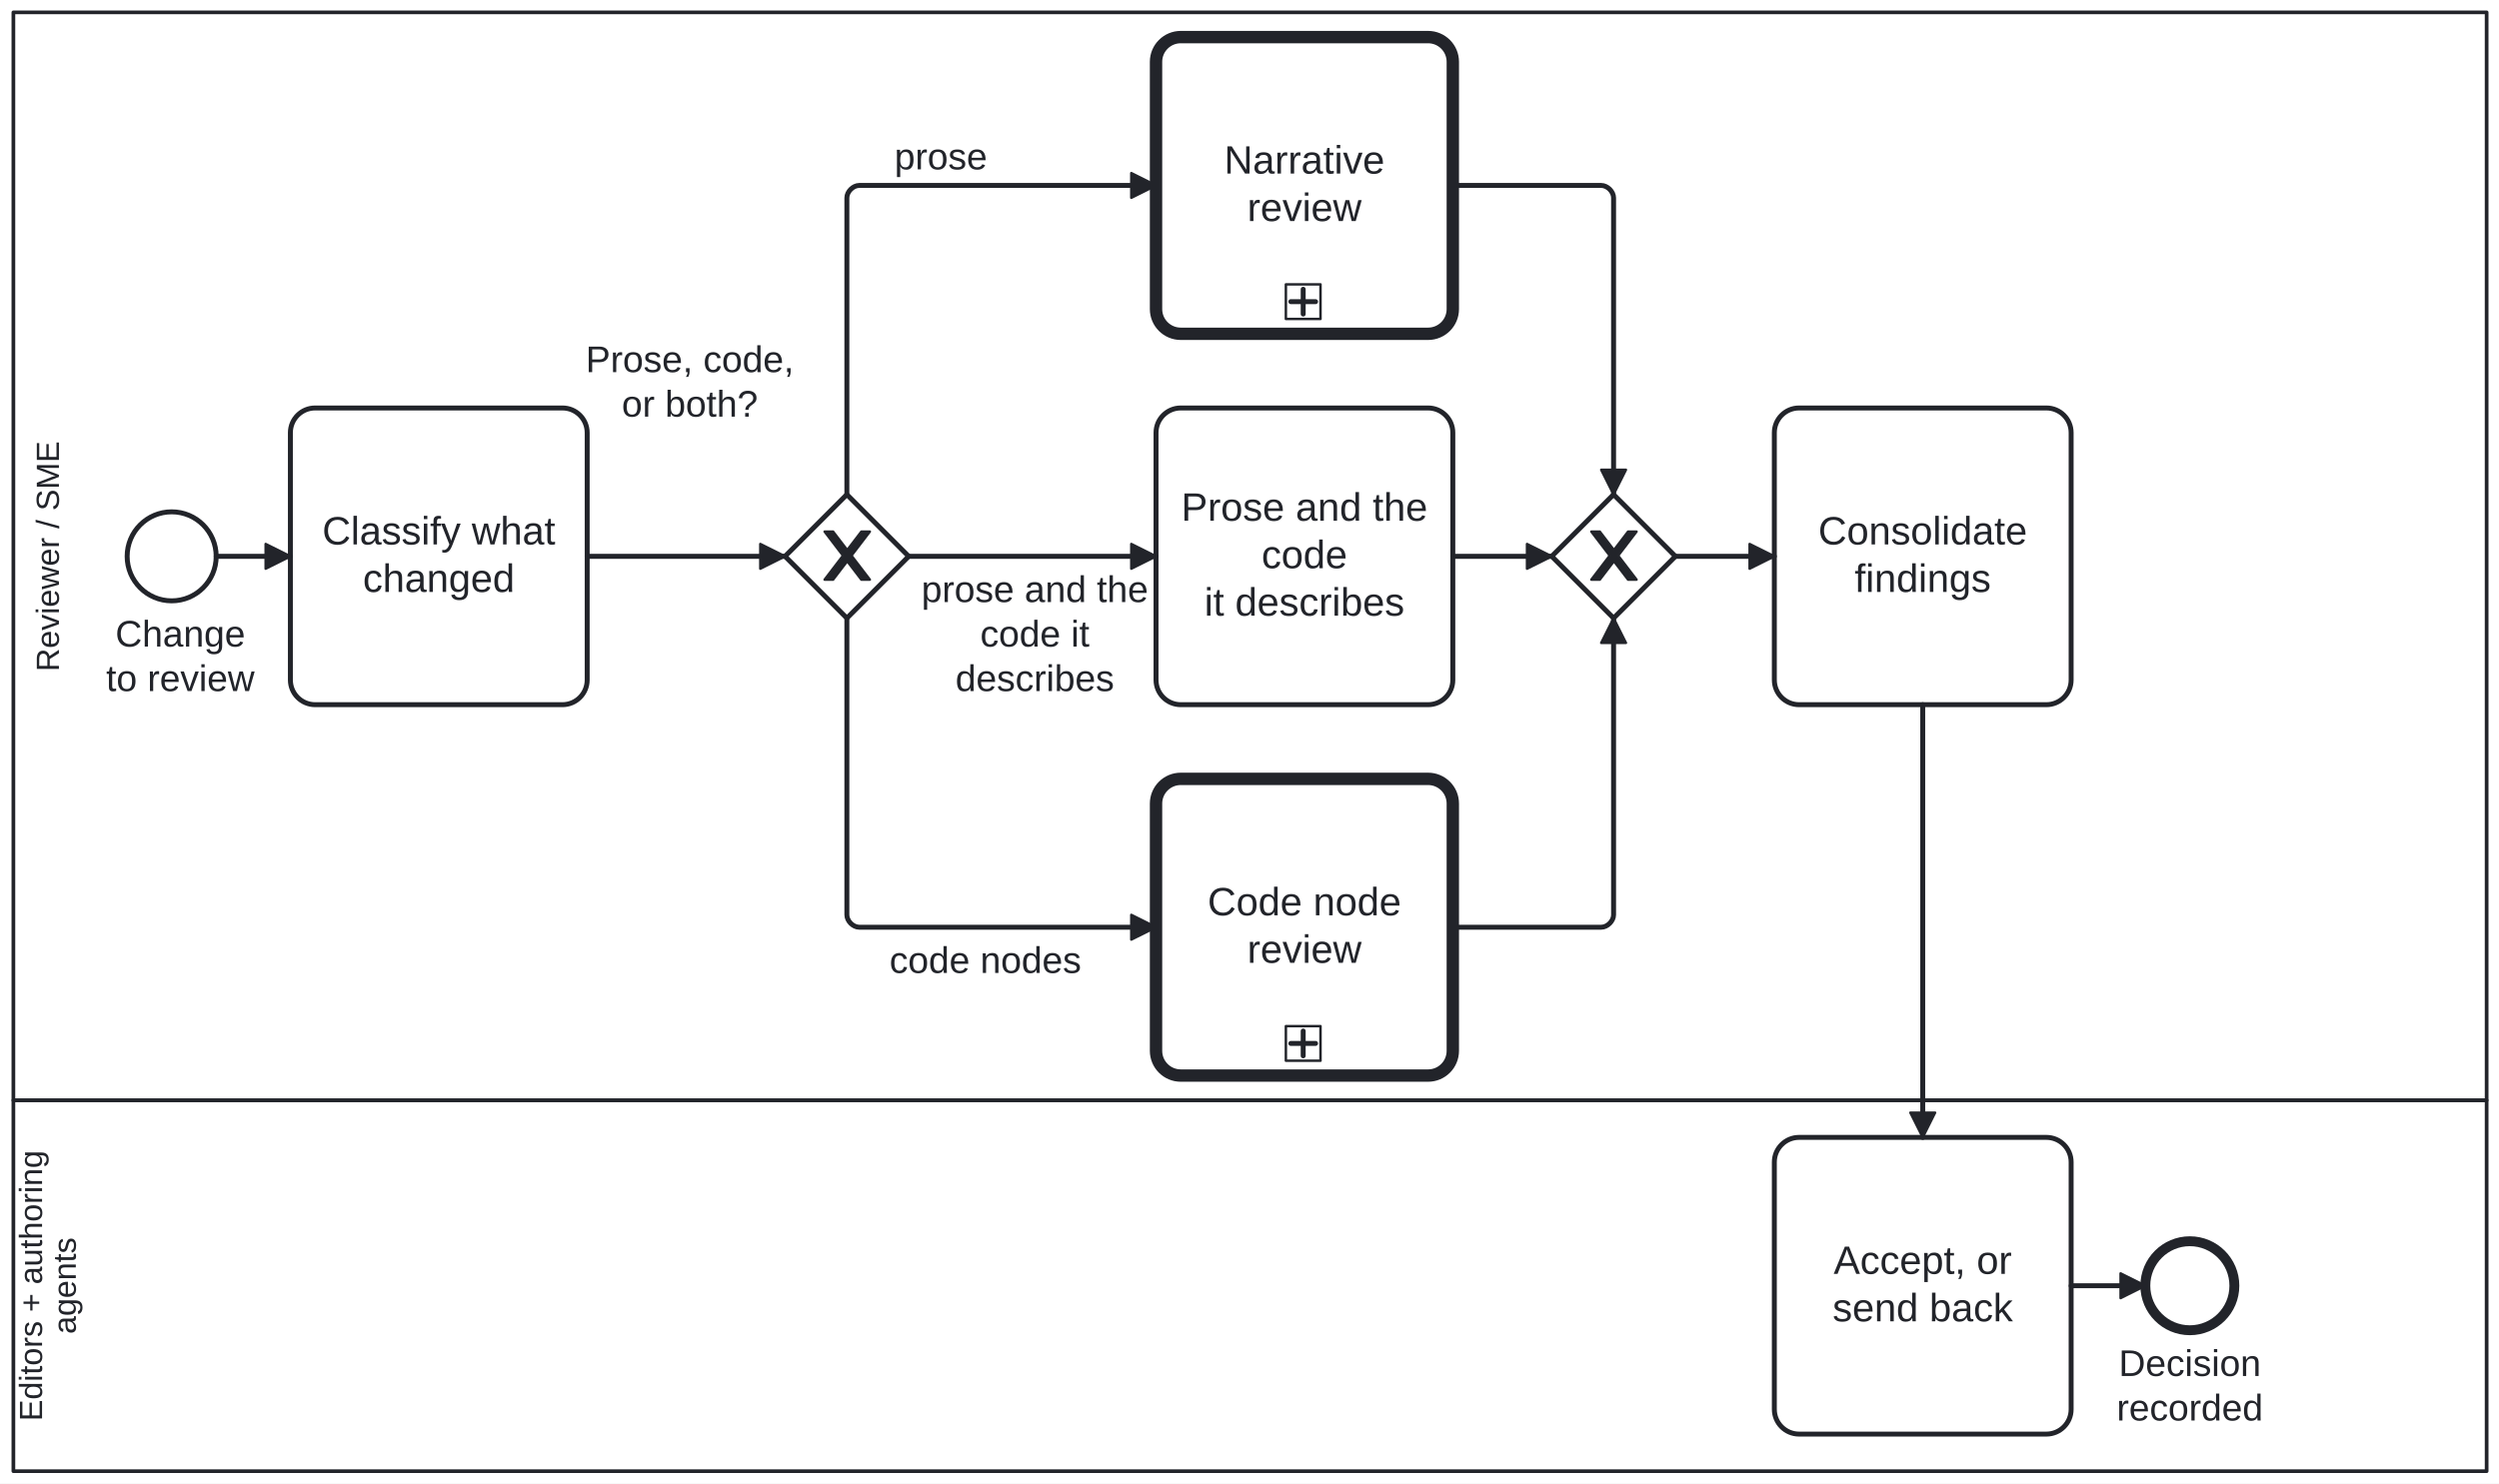
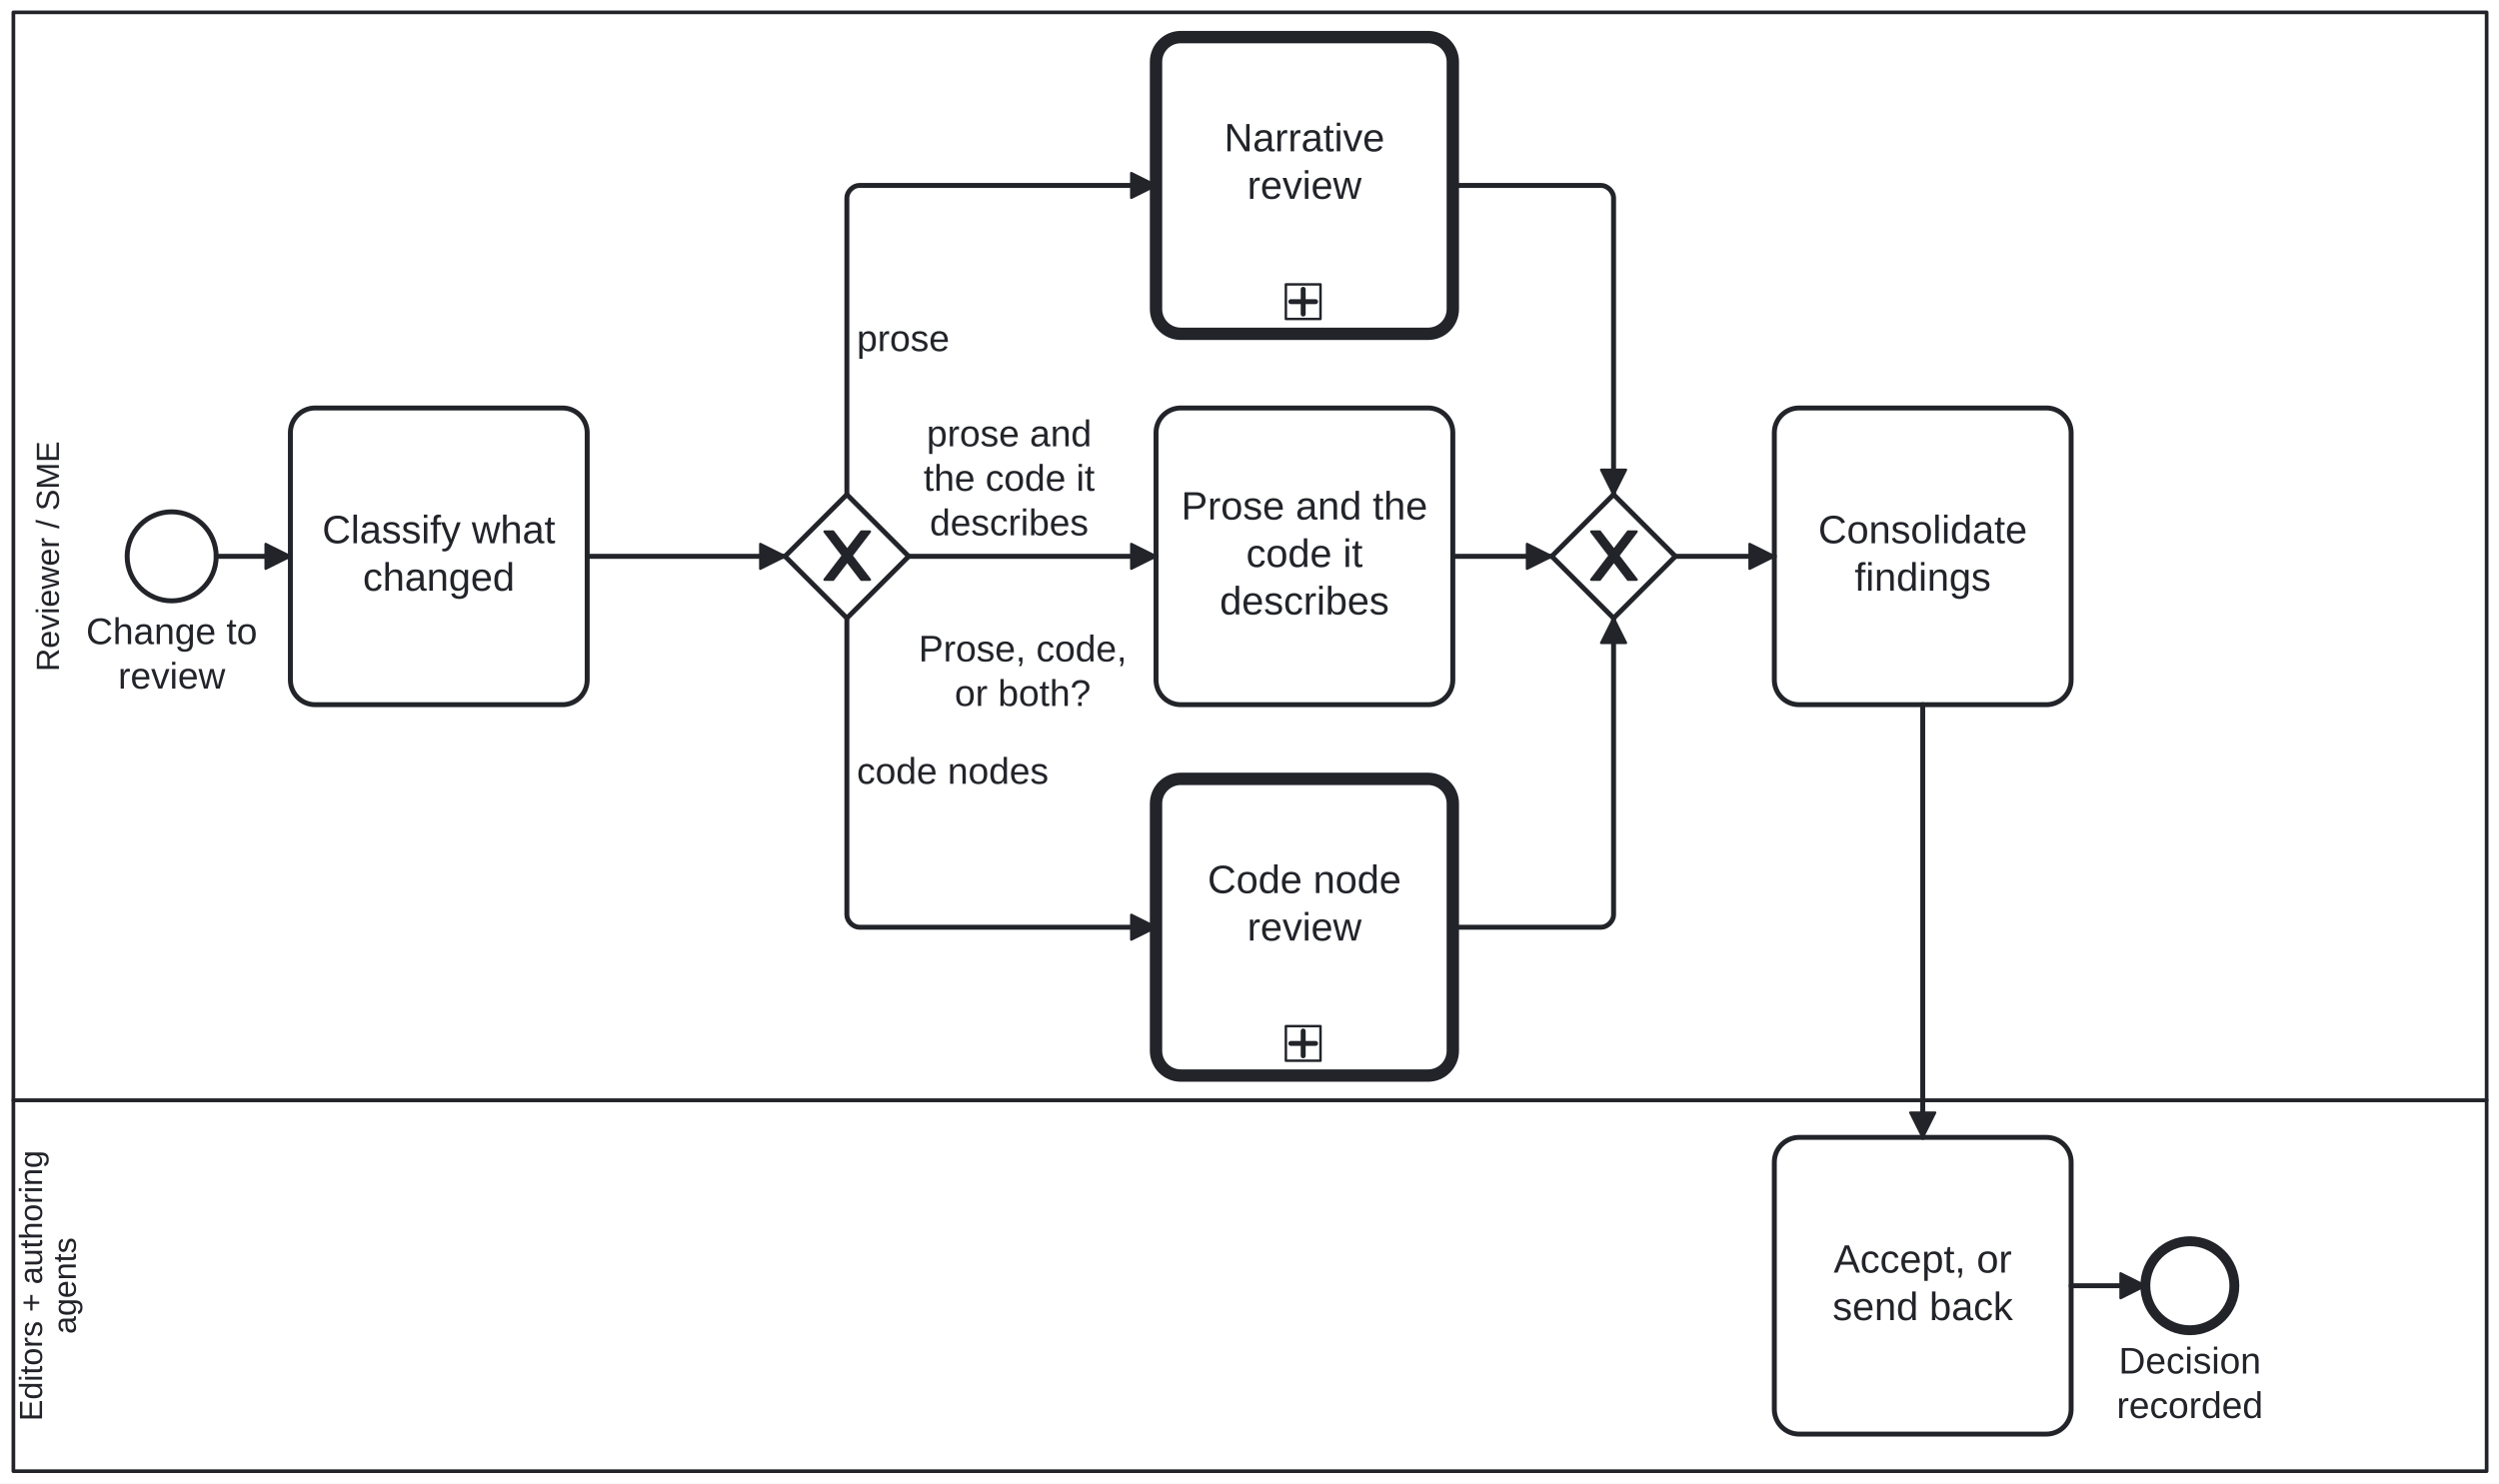
<svg xmlns="http://www.w3.org/2000/svg" width="100%" style="max-width:100%;height:auto" viewBox="154.587 75 1010.412 600" version="1.1">
  <rect x="154.587" y="75" width="1010.412" height="600" fill="#ffffff" />
  <g class="djs-group">
    <g class="djs-element djs-shape" data-element-id="Lane_EditorDecides" style="display: block;" transform="matrix(1 0 0 1 160 520)">
      <g class="djs-visual">
        <rect x="0" y="0" width="1000" height="150" rx="0" ry="0" style="stroke-linecap: round; stroke-linejoin: round; stroke: rgb(34, 36, 42); stroke-width: 1.5px; fill: white; fill-opacity: 0.25;" />
        <text lineHeight="1.05" class="djs-label" transform="matrix(-1.83697e-16 -1 1 -1.83697e-16 0 150)" style="font-family: Arial, sans-serif; font-size: 13px; font-weight: normal; fill: rgb(34, 36, 42);">
-           <tspan x="20.258" y="11.588">Editors + authoring </tspan>
+           <tspan x="20.258" y="11.588">Editors + authoring</tspan>
          <tspan x="55.484" y="25.238">agents</tspan>
        </text>
      </g>
      <rect class="djs-hit djs-hit-all" x="0" y="0" width="1000" height="150" style="fill: none; stroke-opacity: 0; stroke: white; stroke-width: 15px;" />
    </g>
  </g>
  <g class="djs-group">
    <g class="djs-element djs-shape" data-element-id="Lane_Reviewer" style="display: block;" transform="matrix(1 0 0 1 160 80)">
      <g class="djs-visual">
        <rect x="0" y="0" width="1000" height="440" rx="0" ry="0" style="stroke-linecap: round; stroke-linejoin: round; stroke: rgb(34, 36, 42); stroke-width: 1.5px; fill: white; fill-opacity: 0.25;" />
        <text lineHeight="1.05" class="djs-label" transform="matrix(-1.83697e-16 -1 1 -1.83697e-16 0 440)" style="font-family: Arial, sans-serif; font-size: 13px; font-weight: normal; fill: rgb(34, 36, 42);">
          <tspan x="173.405" y="18.413">Reviewer / SME</tspan>
        </text>
      </g>
      <rect class="djs-hit djs-hit-all" x="0" y="0" width="1000" height="440" style="fill: none; stroke-opacity: 0; stroke: white; stroke-width: 15px;" />
    </g>
  </g>
  <g class="djs-group">
    <g class="djs-element djs-shape" data-element-id="Start_ChangeToReview" style="display: block;" transform="matrix(1 0 0 1 206 282)">
      <g class="djs-visual">
        <circle cx="18" cy="18" r="18" style="stroke-linecap: round; stroke-linejoin: round; stroke: rgb(34, 36, 42); stroke-width: 2px; fill: white; fill-opacity: 0.95;" />
      </g>
      <rect class="djs-hit djs-hit-all" x="0" y="0" width="36" height="36" style="fill: none; stroke-opacity: 0; stroke: white; stroke-width: 15px;" />
    </g>
  </g>
  <g class="djs-group">
-     <g class="djs-element djs-shape" data-element-id="Start_ChangeToReview_label" style="display: block;" transform="matrix(1 0 0 1 197 323)">
-       <g class="djs-visual">
-         <text lineHeight="1.2" class="djs-label" style="font-family: Arial, sans-serif; font-size: 15px; font-weight: normal; fill: rgb(34, 36, 42);">
-           <tspan x="4.228" y="13.5">Change</tspan>
-           <tspan x="0.489" y="31.5">to review</tspan>
-         </text>
-       </g>
-       <rect class="djs-hit djs-hit-all" x="0" y="0" width="61" height="36" style="fill: none; stroke-opacity: 0; stroke: white; stroke-width: 15px;" />
+     <g class="djs-element djs-shape" data-element-id="Start_ChangeToReview_label" style="display: block;" transform="matrix(1 0 0 1 169.3828 322)">
+       <g class="djs-visual">
+         <text lineHeight="1.2" class="djs-label" style="font-family: Arial, sans-serif; font-size: 15px; font-weight: normal; fill: rgb(34, 36, 42);">
+           <tspan x="20.007" y="13.5">Change to</tspan>
+           <tspan x="32.945" y="31.5">review</tspan>
+         </text>
+       </g>
+       <rect class="djs-hit djs-hit-all" x="0" y="0" width="109.234" height="36" style="fill: none; stroke-opacity: 0; stroke: white; stroke-width: 15px;" />
    </g>
  </g>
  <g class="djs-group">
    <g class="djs-element djs-shape" data-element-id="Task_ClassifyChange" style="display: block;" transform="matrix(1 0 0 1 272 240)">
      <g class="djs-visual">
        <rect x="0" y="0" width="120" height="120" rx="10" ry="10" style="stroke-linecap: round; stroke-linejoin: round; stroke: rgb(34, 36, 42); stroke-width: 2px; fill: white; fill-opacity: 0.95;" />
-         <text lineHeight="1.2" class="djs-label" style="font-family: Arial, sans-serif; font-size: 16px; font-weight: normal; fill: rgb(34, 36, 42);">
-           <tspan x="12.875" y="55.2">Classify what</tspan>
-           <tspan x="29.305" y="74.4">changed</tspan>
+         <text lineHeight="1.2" class="djs-label" transform="translate(0 40.3)" style="font-family: Arial, sans-serif; font-size: 16px; font-weight: normal; fill: rgb(34, 36, 42);">
+           <tspan x="12.875" y="14.4">Classify what</tspan>
+           <tspan x="29.305" y="33.6">changed</tspan>
        </text>
      </g>
      <rect class="djs-hit djs-hit-all" x="0" y="0" width="120" height="120" style="fill: none; stroke-opacity: 0; stroke: white; stroke-width: 15px;" />
    </g>
  </g>
  <g class="djs-group">
    <g class="djs-element djs-shape" data-element-id="GW_Kind" style="display: block;" transform="matrix(1 0 0 1 472 275)">
      <g class="djs-visual">
        <polygon points="25,0 50,25 25,50 0,25" style="stroke-linecap: round; stroke-linejoin: round; stroke: rgb(34, 36, 42); stroke-width: 2px; fill: white; fill-opacity: 0.95;" />
        <path d="m 16,15 7.429,9.714 -7.429,9.714 3.429,0 5.714,-7.464 5.714,7.464 3.429,0 -7.429,-9.714 7.429,-9.714 -3.429,0 -5.714,7.464 -5.714,-7.464 -3.429,0 z" style="fill: rgb(34, 36, 42); stroke-linecap: round; stroke-linejoin: round; stroke: rgb(34, 36, 42); stroke-width: 1px;" />
      </g>
      <rect class="djs-hit djs-hit-all" x="0" y="0" width="50" height="50" style="fill: none; stroke-opacity: 0; stroke: white; stroke-width: 15px;" />
    </g>
  </g>
  <g class="djs-group">
-     <g class="djs-element djs-shape" data-element-id="GW_Kind_label" style="display: block;" transform="matrix(1 0 0 1 391 212)">
-       <g class="djs-visual">
-         <text lineHeight="1.2" class="djs-label" style="font-family: Arial, sans-serif; font-size: 15px; font-weight: normal; fill: rgb(34, 36, 42);">
-           <tspan x="0.393" y="13.5">Prose, code,</tspan>
-           <tspan x="14.979" y="31.5">or both?</tspan>
-         </text>
-       </g>
-       <rect class="djs-hit djs-hit-all" x="0" y="0" width="85" height="36" style="fill: none; stroke-opacity: 0; stroke: white; stroke-width: 15px;" />
+     <g class="djs-element djs-shape" data-element-id="GW_Kind_label" style="display: block;" transform="matrix(1 0 0 1 506 329)">
+       <g class="djs-visual">
+         <text lineHeight="1.2" class="djs-label" style="font-family: Arial, sans-serif; font-size: 15px; font-weight: normal; fill: rgb(34, 36, 42);">
+           <tspan x="20.002" y="13.5">Prose, code,</tspan>
+           <tspan x="34.589" y="31.5">or both?</tspan>
+         </text>
+       </g>
+       <rect class="djs-hit djs-hit-all" x="0" y="0" width="124.219" height="36" style="fill: none; stroke-opacity: 0; stroke: white; stroke-width: 15px;" />
    </g>
  </g>
  <g class="djs-group">
    <a class="fa-subprocess-link" href="review-narrative.svg" target="_top">
      <g class="djs-element djs-shape" data-element-id="Call_NarrativeReview" style="display: block;" transform="matrix(1 0 0 1 622 90)">
        <g class="djs-visual">
          <rect x="0" y="0" width="120" height="120" rx="10" ry="10" style="stroke-linecap: round; stroke-linejoin: round; stroke: rgb(34, 36, 42); stroke-width: 5px; fill: white; fill-opacity: 0.95;" />
-           <text lineHeight="1.2" class="djs-label" style="font-family: Arial, sans-serif; font-size: 16px; font-weight: normal; fill: rgb(34, 36, 42);">
-             <tspan x="27.547" y="55.2">Narrative </tspan>
-             <tspan x="36.883" y="74.4">review</tspan>
+           <text lineHeight="1.2" class="djs-label" transform="translate(0 31.8)" style="font-family: Arial, sans-serif; font-size: 16px; font-weight: normal; fill: rgb(34, 36, 42);">
+             <tspan x="27.547" y="14.4">Narrative</tspan>
+             <tspan x="36.883" y="33.6">review</tspan>
          </text>
          <rect x="0" y="0" width="14" height="14" rx="0" ry="0" style="stroke-linecap: round; stroke-linejoin: round; stroke: rgb(34, 36, 42); stroke-width: 1px; fill: white;" transform="matrix(1 0 0 1 52.5 100)" />
          <path data-marker="sub-process" d="m52.5,100 m 7,2 l 0,10 m -5,-5 l 10,0" style="fill: white; stroke-linecap: round; stroke-linejoin: round; stroke: rgb(34, 36, 42); stroke-width: 2px;" />
        </g>
        <rect class="djs-hit djs-hit-all" x="0" y="0" width="120" height="120" style="fill: none; stroke-opacity: 0; stroke: white; stroke-width: 15px;" />
      </g>
    </a>
  </g>
  <g class="djs-group">
    <g class="djs-element djs-shape" data-element-id="Call_CodeReview" style="display: block;" transform="matrix(1 0 0 1 622 390)">
      <g class="djs-visual">
        <rect x="0" y="0" width="120" height="120" rx="10" ry="10" style="stroke-linecap: round; stroke-linejoin: round; stroke: rgb(34, 36, 42); stroke-width: 5px; fill: white; fill-opacity: 0.95;" />
-         <text lineHeight="1.2" class="djs-label" style="font-family: Arial, sans-serif; font-size: 16px; font-weight: normal; fill: rgb(34, 36, 42);">
-           <tspan x="20.855" y="55.2">Code node </tspan>
-           <tspan x="36.883" y="74.4">review</tspan>
+         <text lineHeight="1.2" class="djs-label" transform="translate(0 31.8)" style="font-family: Arial, sans-serif; font-size: 16px; font-weight: normal; fill: rgb(34, 36, 42);">
+           <tspan x="20.855" y="14.4">Code node</tspan>
+           <tspan x="36.883" y="33.6">review</tspan>
        </text>
        <rect x="0" y="0" width="14" height="14" rx="0" ry="0" style="stroke-linecap: round; stroke-linejoin: round; stroke: rgb(34, 36, 42); stroke-width: 1px; fill: white;" transform="matrix(1 0 0 1 52.5 100)" />
        <path data-marker="sub-process" d="m52.5,100 m 7,2 l 0,10 m -5,-5 l 10,0" style="fill: white; stroke-linecap: round; stroke-linejoin: round; stroke: rgb(34, 36, 42); stroke-width: 2px;" />
      </g>
      <rect class="djs-hit djs-hit-all" x="0" y="0" width="120" height="120" style="fill: none; stroke-opacity: 0; stroke: white; stroke-width: 15px;" />
    </g>
  </g>
  <g class="djs-group">
    <g class="djs-element djs-shape" data-element-id="Call_NarrativeCodeReview" style="display: block;" transform="matrix(1 0 0 1 622 240)">
      <g class="djs-visual">
        <rect x="0" y="0" width="120" height="120" rx="10" ry="10" style="stroke-linecap: round; stroke-linejoin: round; stroke: rgb(34, 36, 42); stroke-width: 2px; fill: white; fill-opacity: 0.95;" />
-         <text lineHeight="1.2" class="djs-label" style="font-family: Arial, sans-serif; font-size: 16px; font-weight: normal; fill: rgb(34, 36, 42);">
-           <tspan x="10.188" y="45.6">Prose and the</tspan>
-           <tspan x="42.652" y="64.8">code</tspan>
-           <tspan x="19.539" y="84">it describes</tspan>
+         <text lineHeight="1.2" class="djs-label" transform="translate(0 30.7)" style="font-family: Arial, sans-serif; font-size: 16px; font-weight: normal; fill: rgb(34, 36, 42);">
+           <tspan x="10.188" y="14.4">Prose and the</tspan>
+           <tspan x="36.43" y="33.6">code it</tspan>
+           <tspan x="25.762" y="52.8">describes</tspan>
        </text>
      </g>
      <rect class="djs-hit djs-hit-all" x="0" y="0" width="120" height="120" style="fill: none; stroke-opacity: 0; stroke: white; stroke-width: 15px;" />
    </g>
  </g>
  <g class="djs-group">
    <g class="djs-element djs-shape" data-element-id="GW_Join" style="display: block;" transform="matrix(1 0 0 1 782 275)">
      <g class="djs-visual">
        <polygon points="25,0 50,25 25,50 0,25" style="stroke-linecap: round; stroke-linejoin: round; stroke: rgb(34, 36, 42); stroke-width: 2px; fill: white; fill-opacity: 0.95;" />
        <path d="m 16,15 7.429,9.714 -7.429,9.714 3.429,0 5.714,-7.464 5.714,7.464 3.429,0 -7.429,-9.714 7.429,-9.714 -3.429,0 -5.714,7.464 -5.714,-7.464 -3.429,0 z" style="fill: rgb(34, 36, 42); stroke-linecap: round; stroke-linejoin: round; stroke: rgb(34, 36, 42); stroke-width: 1px;" />
      </g>
      <rect class="djs-hit djs-hit-all" x="0" y="0" width="50" height="50" style="fill: none; stroke-opacity: 0; stroke: white; stroke-width: 15px;" />
    </g>
  </g>
  <g class="djs-group">
    <g class="djs-element djs-shape" data-element-id="Task_Consolidate" style="display: block;" transform="matrix(1 0 0 1 872 240)">
      <g class="djs-visual">
        <rect x="0" y="0" width="120" height="120" rx="10" ry="10" style="stroke-linecap: round; stroke-linejoin: round; stroke: rgb(34, 36, 42); stroke-width: 2px; fill: white; fill-opacity: 0.95;" />
-         <text lineHeight="1.2" class="djs-label" style="font-family: Arial, sans-serif; font-size: 16px; font-weight: normal; fill: rgb(34, 36, 42);">
-           <tspan x="17.75" y="55.2">Consolidate </tspan>
-           <tspan x="32.426" y="74.4">findings</tspan>
+         <text lineHeight="1.2" class="djs-label" transform="translate(0 40.3)" style="font-family: Arial, sans-serif; font-size: 16px; font-weight: normal; fill: rgb(34, 36, 42);">
+           <tspan x="17.75" y="14.4">Consolidate</tspan>
+           <tspan x="32.426" y="33.6">findings</tspan>
        </text>
      </g>
      <rect class="djs-hit djs-hit-all" x="0" y="0" width="120" height="120" style="fill: none; stroke-opacity: 0; stroke: white; stroke-width: 15px;" />
    </g>
  </g>
  <g class="djs-group">
    <g class="djs-element djs-shape" data-element-id="Task_EditorDecides" style="display: block;" transform="matrix(1 0 0 1 872 535)">
      <g class="djs-visual">
        <rect x="0" y="0" width="120" height="120" rx="10" ry="10" style="stroke-linecap: round; stroke-linejoin: round; stroke: rgb(34, 36, 42); stroke-width: 2px; fill: white; fill-opacity: 0.95;" />
-         <text lineHeight="1.2" class="djs-label" style="font-family: Arial, sans-serif; font-size: 16px; font-weight: normal; fill: rgb(34, 36, 42);">
-           <tspan x="23.984" y="55.2">Accept, or </tspan>
-           <tspan x="23.531" y="74.4">send back</tspan>
+         <text lineHeight="1.2" class="djs-label" transform="translate(0 40.3)" style="font-family: Arial, sans-serif; font-size: 16px; font-weight: normal; fill: rgb(34, 36, 42);">
+           <tspan x="23.984" y="14.4">Accept, or</tspan>
+           <tspan x="23.531" y="33.6">send back</tspan>
        </text>
      </g>
      <rect class="djs-hit djs-hit-all" x="0" y="0" width="120" height="120" style="fill: none; stroke-opacity: 0; stroke: white; stroke-width: 15px;" />
    </g>
  </g>
  <g class="djs-group">
    <g class="djs-element djs-shape" data-element-id="End_Reviewed" style="display: block;" transform="matrix(1 0 0 1 1022 577)">
      <g class="djs-visual">
        <circle cx="18" cy="18" r="18" style="stroke-linecap: round; stroke-linejoin: round; stroke: rgb(34, 36, 42); stroke-width: 4px; fill: white; fill-opacity: 0.95;" />
      </g>
      <rect class="djs-hit djs-hit-all" x="0" y="0" width="36" height="36" style="fill: none; stroke-opacity: 0; stroke: white; stroke-width: 15px;" />
    </g>
  </g>
  <g class="djs-group">
-     <g class="djs-element djs-shape" data-element-id="End_Reviewed_label" style="display: block;" transform="matrix(1 0 0 1 1010 618)">
-       <g class="djs-visual">
-         <text lineHeight="1.2" class="djs-label" style="font-family: Arial, sans-serif; font-size: 15px; font-weight: normal; fill: rgb(34, 36, 42);">
-           <tspan x="1.238" y="13.5">Decision</tspan>
-           <tspan x="0.399" y="31.5">recorded</tspan>
-         </text>
-       </g>
-       <rect class="djs-hit djs-hit-all" x="0" y="0" width="60" height="36" style="fill: none; stroke-opacity: 0; stroke: white; stroke-width: 15px;" />
+     <g class="djs-element djs-shape" data-element-id="End_Reviewed_label" style="display: block;" transform="matrix(1 0 0 1 990.3984 617)">
+       <g class="djs-visual">
+         <text lineHeight="1.2" class="djs-label" style="font-family: Arial, sans-serif; font-size: 15px; font-weight: normal; fill: rgb(34, 36, 42);">
+           <tspan x="20.839" y="13.5">Decision</tspan>
+           <tspan x="20.001" y="31.5">recorded</tspan>
+         </text>
+       </g>
+       <rect class="djs-hit djs-hit-all" x="0" y="0" width="99.203" height="36" style="fill: none; stroke-opacity: 0; stroke: white; stroke-width: 15px;" />
    </g>
  </g>
  <g class="djs-group">
    <g class="djs-element djs-connection" data-element-id="F_R1" style="display: block;">
      <g class="djs-visual">
        <defs>
          <marker id="bpmn-marker-1" viewBox="0 0 20 20" refX="11" refY="10" markerWidth="10" markerHeight="10" orient="auto">
            <path d="M 1 5 L 11 10 L 1 15 Z" style="stroke-linecap: round; stroke-linejoin: round; stroke: rgb(34, 36, 42); stroke-width: 1px; fill: rgb(34, 36, 42);" />
          </marker>
        </defs>
        <path data-corner-radius="5" style="fill: none; stroke-linecap: round; stroke-linejoin: round; stroke: rgb(34, 36, 42); stroke-width: 2px; marker-end: url('#bpmn-marker-1');" d="M242,300L272,300" />
      </g>
      <path d="M242,300L272,300" class="djs-hit djs-hit-stroke" style="fill: none; stroke-opacity: 0; stroke: white; stroke-width: 15px;" />
    </g>
  </g>
  <g class="djs-group">
    <g class="djs-element djs-connection" data-element-id="F_R2" style="display: block;">
      <g class="djs-visual">
        <defs>
          <marker id="bpmn-marker-2" viewBox="0 0 20 20" refX="11" refY="10" markerWidth="10" markerHeight="10" orient="auto">
            <path d="M 1 5 L 11 10 L 1 15 Z" style="stroke-linecap: round; stroke-linejoin: round; stroke: rgb(34, 36, 42); stroke-width: 1px; fill: rgb(34, 36, 42);" />
          </marker>
        </defs>
        <path data-corner-radius="5" style="fill: none; stroke-linecap: round; stroke-linejoin: round; stroke: rgb(34, 36, 42); stroke-width: 2px; marker-end: url('#bpmn-marker-2');" d="M392,300L472,300" />
      </g>
      <path d="M392,300L472,300" class="djs-hit djs-hit-stroke" style="fill: none; stroke-opacity: 0; stroke: white; stroke-width: 15px;" />
    </g>
  </g>
  <g class="djs-group">
    <g class="djs-element djs-connection" data-element-id="F_R3" style="display: block;">
      <g class="djs-visual">
        <defs>
          <marker id="bpmn-marker-3" viewBox="0 0 20 20" refX="11" refY="10" markerWidth="10" markerHeight="10" orient="auto">
            <path d="M 1 5 L 11 10 L 1 15 Z" style="stroke-linecap: round; stroke-linejoin: round; stroke: rgb(34, 36, 42); stroke-width: 1px; fill: rgb(34, 36, 42);" />
          </marker>
        </defs>
        <path data-corner-radius="5" style="fill: none; stroke-linecap: round; stroke-linejoin: round; stroke: rgb(34, 36, 42); stroke-width: 2px; marker-end: url('#bpmn-marker-3');" d="M497,275L497,155C497,152.5,499.5,150,502,150L622,150" />
      </g>
      <path d="M497,275L497,150L622,150" class="djs-hit djs-hit-stroke" style="fill: none; stroke-opacity: 0; stroke: white; stroke-width: 15px;" />
    </g>
  </g>
  <g class="djs-group">
-     <g class="djs-element djs-shape" data-element-id="F_R3_label" style="display: block;" transform="matrix(1 0 0 1 516 130)">
-       <g class="djs-visual">
-         <text lineHeight="1.2" class="djs-label" style="font-family: Arial, sans-serif; font-size: 15px; font-weight: normal; fill: rgb(34, 36, 42);">
-           <tspan x="0.239" y="13.5">prose</tspan>
-         </text>
-       </g>
-       <rect class="djs-hit djs-hit-all" x="0" y="0" width="38" height="18" style="fill: none; stroke-opacity: 0; stroke: white; stroke-width: 15px;" />
+     <g class="djs-element djs-shape" data-element-id="F_R3_label" style="display: block;" transform="matrix(1 0 0 1 481 203.5)">
+       <g class="djs-visual">
+         <text lineHeight="1.2" class="djs-label" style="font-family: Arial, sans-serif; font-size: 15px; font-weight: normal; fill: rgb(34, 36, 42);">
+           <tspan x="20.005" y="13.5">prose</tspan>
+         </text>
+       </g>
+       <rect class="djs-hit djs-hit-all" x="0" y="0" width="77.531" height="18" style="fill: none; stroke-opacity: 0; stroke: white; stroke-width: 15px;" />
    </g>
  </g>
  <g class="djs-group">
    <g class="djs-element djs-connection" data-element-id="F_R4" style="display: block;">
      <g class="djs-visual">
        <defs>
          <marker id="bpmn-marker-4" viewBox="0 0 20 20" refX="11" refY="10" markerWidth="10" markerHeight="10" orient="auto">
            <path d="M 1 5 L 11 10 L 1 15 Z" style="stroke-linecap: round; stroke-linejoin: round; stroke: rgb(34, 36, 42); stroke-width: 1px; fill: rgb(34, 36, 42);" />
          </marker>
        </defs>
        <path data-corner-radius="5" style="fill: none; stroke-linecap: round; stroke-linejoin: round; stroke: rgb(34, 36, 42); stroke-width: 2px; marker-end: url('#bpmn-marker-4');" d="M497,325L497,445C497,447.5,499.5,450,502,450L622,450" />
      </g>
      <path d="M497,325L497,450L622,450" class="djs-hit djs-hit-stroke" style="fill: none; stroke-opacity: 0; stroke: white; stroke-width: 15px;" />
    </g>
  </g>
  <g class="djs-group">
-     <g class="djs-element djs-shape" data-element-id="F_R4_label" style="display: block;" transform="matrix(1 0 0 1 514 455)">
-       <g class="djs-visual">
-         <text lineHeight="1.2" class="djs-label" style="font-family: Arial, sans-serif; font-size: 15px; font-weight: normal; fill: rgb(34, 36, 42);">
-           <tspan x="0.218" y="13.5">code nodes</tspan>
-         </text>
-       </g>
-       <rect class="djs-hit djs-hit-all" x="0" y="0" width="78" height="18" style="fill: none; stroke-opacity: 0; stroke: white; stroke-width: 15px;" />
+     <g class="djs-element djs-shape" data-element-id="F_R4_label" style="display: block;" transform="matrix(1 0 0 1 481 378.5)">
+       <g class="djs-visual">
+         <text lineHeight="1.2" class="djs-label" style="font-family: Arial, sans-serif; font-size: 15px; font-weight: normal; fill: rgb(34, 36, 42);">
+           <tspan x="20.007" y="13.5">code nodes</tspan>
+         </text>
+       </g>
+       <rect class="djs-hit djs-hit-all" x="0" y="0" width="117.578" height="18" style="fill: none; stroke-opacity: 0; stroke: white; stroke-width: 15px;" />
    </g>
  </g>
  <g class="djs-group">
    <g class="djs-element djs-connection" data-element-id="F_R10" style="display: block;">
      <g class="djs-visual">
        <defs>
          <marker id="bpmn-marker-5" viewBox="0 0 20 20" refX="11" refY="10" markerWidth="10" markerHeight="10" orient="auto">
            <path d="M 1 5 L 11 10 L 1 15 Z" style="stroke-linecap: round; stroke-linejoin: round; stroke: rgb(34, 36, 42); stroke-width: 1px; fill: rgb(34, 36, 42);" />
          </marker>
        </defs>
        <path data-corner-radius="5" style="fill: none; stroke-linecap: round; stroke-linejoin: round; stroke: rgb(34, 36, 42); stroke-width: 2px; marker-end: url('#bpmn-marker-5');" d="M522,300L622,300" />
      </g>
      <path d="M522,300L622,300" class="djs-hit djs-hit-stroke" style="fill: none; stroke-opacity: 0; stroke: white; stroke-width: 15px;" />
    </g>
  </g>
  <g class="djs-group">
-     <g class="djs-element djs-shape" data-element-id="F_R10_label" style="display: block;" transform="matrix(1 0 0 1 527 305)">
-       <g class="djs-visual">
-         <text lineHeight="1.2" class="djs-label" style="font-family: Arial, sans-serif; font-size: 15px; font-weight: normal; fill: rgb(34, 36, 42);">
-           <tspan x="0.132" y="13.5">prose and the</tspan>
-           <tspan x="23.903" y="31.5">code it </tspan>
-           <tspan x="13.902" y="49.5">describes</tspan>
-         </text>
-       </g>
-       <rect class="djs-hit djs-hit-all" x="0" y="0" width="92" height="54" style="fill: none; stroke-opacity: 0; stroke: white; stroke-width: 15px;" />
+     <g class="djs-element djs-shape" data-element-id="F_R10_label" style="display: block;" transform="matrix(1 0 0 1 508 242)">
+       <g class="djs-visual">
+         <text lineHeight="1.2" class="djs-label" style="font-family: Arial, sans-serif; font-size: 15px; font-weight: normal; fill: rgb(34, 36, 42);">
+           <tspan x="21.251" y="13.5">prose and</tspan>
+           <tspan x="20.002" y="31.5">the code it</tspan>
+           <tspan x="22.511" y="49.5">describes</tspan>
+         </text>
+       </g>
+       <rect class="djs-hit djs-hit-all" x="0" y="0" width="109.219" height="54" style="fill: none; stroke-opacity: 0; stroke: white; stroke-width: 15px;" />
    </g>
  </g>
  <g class="djs-group">
    <g class="djs-element djs-connection" data-element-id="F_R5" style="display: block;">
      <g class="djs-visual">
        <defs>
          <marker id="bpmn-marker-6" viewBox="0 0 20 20" refX="11" refY="10" markerWidth="10" markerHeight="10" orient="auto">
            <path d="M 1 5 L 11 10 L 1 15 Z" style="stroke-linecap: round; stroke-linejoin: round; stroke: rgb(34, 36, 42); stroke-width: 1px; fill: rgb(34, 36, 42);" />
          </marker>
        </defs>
        <path data-corner-radius="5" style="fill: none; stroke-linecap: round; stroke-linejoin: round; stroke: rgb(34, 36, 42); stroke-width: 2px; marker-end: url('#bpmn-marker-6');" d="M742,150L802,150C804.5,150,807,152.5,807,155L807,275" />
      </g>
      <path d="M742,150L807,150L807,275" class="djs-hit djs-hit-stroke" style="fill: none; stroke-opacity: 0; stroke: white; stroke-width: 15px;" />
    </g>
  </g>
  <g class="djs-group">
    <g class="djs-element djs-connection" data-element-id="F_R11" style="display: block;">
      <g class="djs-visual">
        <defs>
          <marker id="bpmn-marker-7" viewBox="0 0 20 20" refX="11" refY="10" markerWidth="10" markerHeight="10" orient="auto">
            <path d="M 1 5 L 11 10 L 1 15 Z" style="stroke-linecap: round; stroke-linejoin: round; stroke: rgb(34, 36, 42); stroke-width: 1px; fill: rgb(34, 36, 42);" />
          </marker>
        </defs>
        <path data-corner-radius="5" style="fill: none; stroke-linecap: round; stroke-linejoin: round; stroke: rgb(34, 36, 42); stroke-width: 2px; marker-end: url('#bpmn-marker-7');" d="M742,300L782,300" />
      </g>
      <path d="M742,300L782,300" class="djs-hit djs-hit-stroke" style="fill: none; stroke-opacity: 0; stroke: white; stroke-width: 15px;" />
    </g>
  </g>
  <g class="djs-group">
    <g class="djs-element djs-connection" data-element-id="F_R6" style="display: block;">
      <g class="djs-visual">
        <defs>
          <marker id="bpmn-marker-8" viewBox="0 0 20 20" refX="11" refY="10" markerWidth="10" markerHeight="10" orient="auto">
            <path d="M 1 5 L 11 10 L 1 15 Z" style="stroke-linecap: round; stroke-linejoin: round; stroke: rgb(34, 36, 42); stroke-width: 1px; fill: rgb(34, 36, 42);" />
          </marker>
        </defs>
        <path data-corner-radius="5" style="fill: none; stroke-linecap: round; stroke-linejoin: round; stroke: rgb(34, 36, 42); stroke-width: 2px; marker-end: url('#bpmn-marker-8');" d="M742,450L802,450C804.5,450,807,447.5,807,445L807,325" />
      </g>
      <path d="M742,450L807,450L807,325" class="djs-hit djs-hit-stroke" style="fill: none; stroke-opacity: 0; stroke: white; stroke-width: 15px;" />
    </g>
  </g>
  <g class="djs-group">
    <g class="djs-element djs-connection" data-element-id="F_R7" style="display: block;">
      <g class="djs-visual">
        <defs>
          <marker id="bpmn-marker-9" viewBox="0 0 20 20" refX="11" refY="10" markerWidth="10" markerHeight="10" orient="auto">
            <path d="M 1 5 L 11 10 L 1 15 Z" style="stroke-linecap: round; stroke-linejoin: round; stroke: rgb(34, 36, 42); stroke-width: 1px; fill: rgb(34, 36, 42);" />
          </marker>
        </defs>
        <path data-corner-radius="5" style="fill: none; stroke-linecap: round; stroke-linejoin: round; stroke: rgb(34, 36, 42); stroke-width: 2px; marker-end: url('#bpmn-marker-9');" d="M832,300L872,300" />
      </g>
      <path d="M832,300L872,300" class="djs-hit djs-hit-stroke" style="fill: none; stroke-opacity: 0; stroke: white; stroke-width: 15px;" />
    </g>
  </g>
  <g class="djs-group">
    <g class="djs-element djs-connection" data-element-id="F_R8" style="display: block;">
      <g class="djs-visual">
        <defs>
          <marker id="bpmn-marker-10" viewBox="0 0 20 20" refX="11" refY="10" markerWidth="10" markerHeight="10" orient="auto">
            <path d="M 1 5 L 11 10 L 1 15 Z" style="stroke-linecap: round; stroke-linejoin: round; stroke: rgb(34, 36, 42); stroke-width: 1px; fill: rgb(34, 36, 42);" />
          </marker>
        </defs>
        <path data-corner-radius="5" style="fill: none; stroke-linecap: round; stroke-linejoin: round; stroke: rgb(34, 36, 42); stroke-width: 2px; marker-end: url('#bpmn-marker-10');" d="M932,360L932,535" />
      </g>
      <path d="M932,360L932,535" class="djs-hit djs-hit-stroke" style="fill: none; stroke-opacity: 0; stroke: white; stroke-width: 15px;" />
    </g>
  </g>
  <g class="djs-group">
    <g class="djs-element djs-connection" data-element-id="F_R9" style="display: block;">
      <g class="djs-visual">
        <defs>
          <marker id="bpmn-marker-11" viewBox="0 0 20 20" refX="11" refY="10" markerWidth="10" markerHeight="10" orient="auto">
            <path d="M 1 5 L 11 10 L 1 15 Z" style="stroke-linecap: round; stroke-linejoin: round; stroke: rgb(34, 36, 42); stroke-width: 1px; fill: rgb(34, 36, 42);" />
          </marker>
        </defs>
        <path data-corner-radius="5" style="fill: none; stroke-linecap: round; stroke-linejoin: round; stroke: rgb(34, 36, 42); stroke-width: 2px; marker-end: url('#bpmn-marker-11');" d="M992,595L1022,595" />
      </g>
      <path d="M992,595L1022,595" class="djs-hit djs-hit-stroke" style="fill: none; stroke-opacity: 0; stroke: white; stroke-width: 15px;" />
    </g>
  </g>
</svg>
